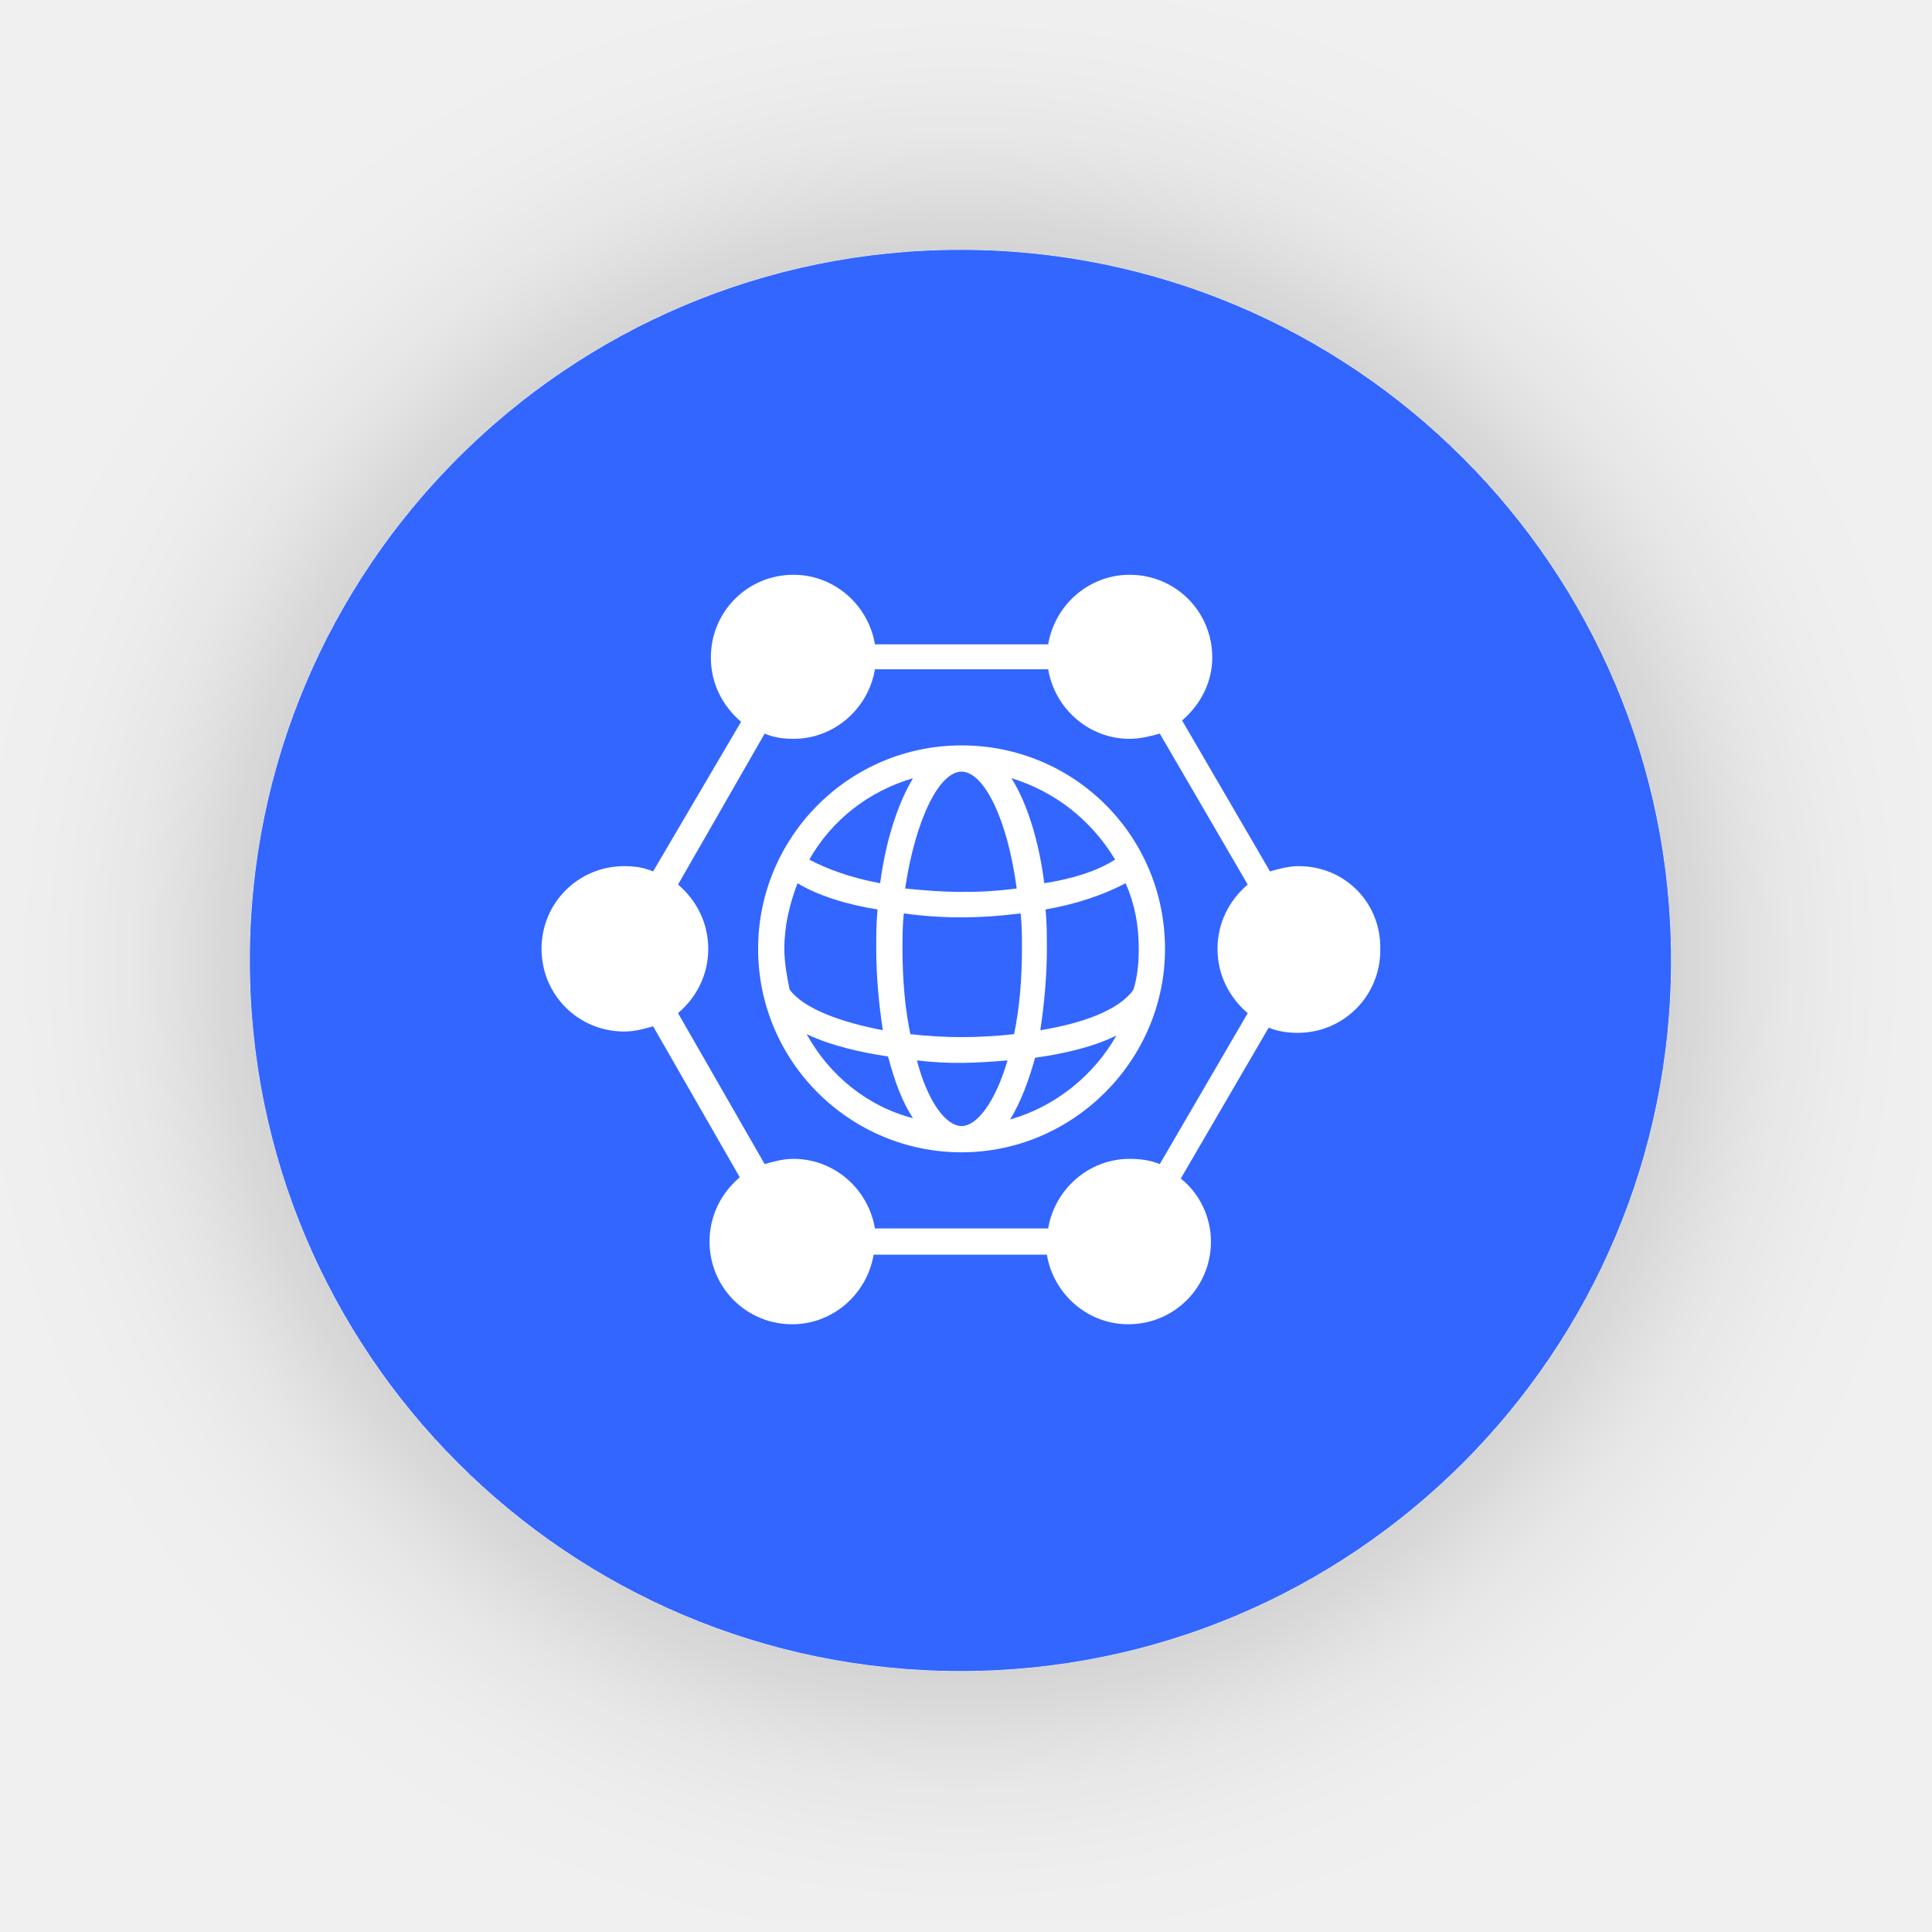
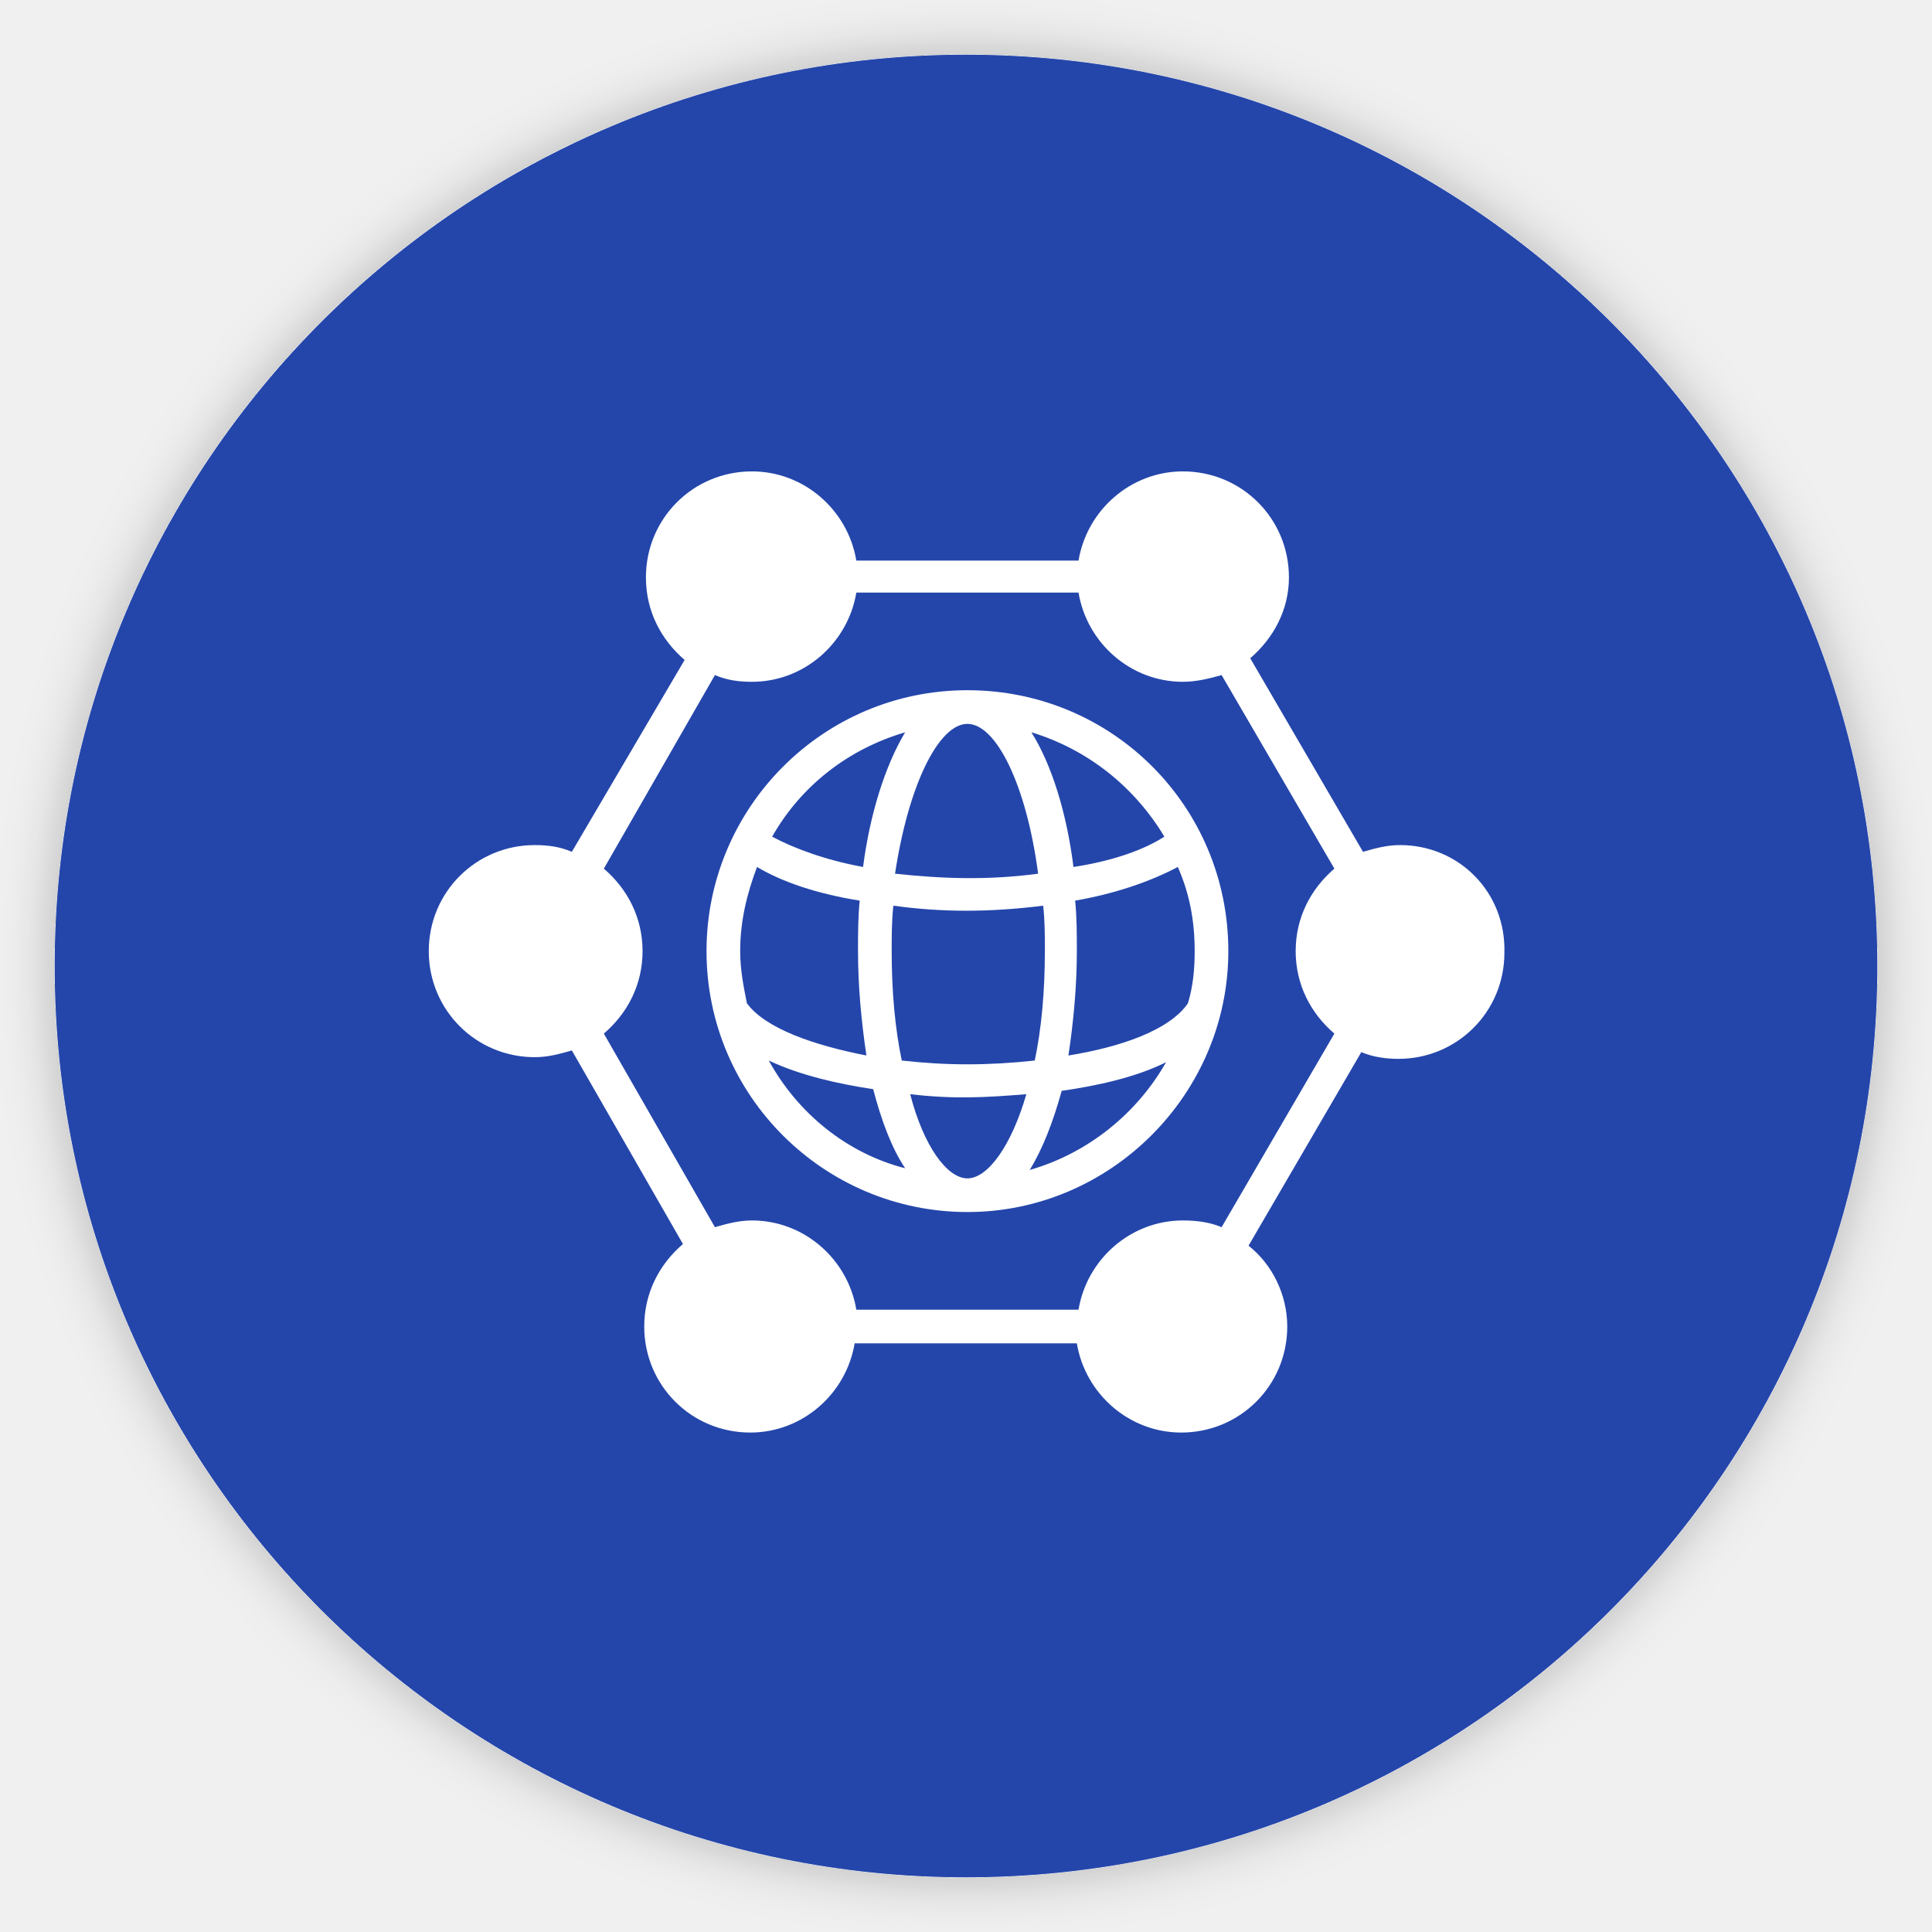
- <svg xmlns="http://www.w3.org/2000/svg" width="116" height="116" viewBox="0 0 116 116" fill="none">
+ <svg xmlns="http://www.w3.org/2000/svg" width="530" height="530" viewBox="0 0 530 530" fill="none">
  <g filter="url(#filter0_d_259_4754)">
-     <path d="M100.333 57.667C100.333 81.231 81.231 100.333 57.667 100.333C34.102 100.333 15 81.231 15 57.667C15 34.102 34.102 15 57.667 15C81.231 15 100.333 34.102 100.333 57.667Z" fill="#3366FF" />
+     <path d="M515 265C515 403.071 403.071 515 265 515C126.929 515 15 403.071 15 265C15 126.929 126.929 15 265 15C403.071 15 515 126.929 515 265Z" fill="#2446AB" />
  </g>
-   <path d="M57.733 44.755C50.956 44.755 45.518 50.272 45.518 56.97C45.518 63.748 51.035 69.186 57.733 69.186C64.432 69.186 69.949 63.669 69.949 56.97C69.949 50.193 64.511 44.755 57.733 44.755ZM66.954 51.611C65.851 52.321 64.275 52.793 62.699 53.03C62.383 50.508 61.674 48.222 60.728 46.725C63.329 47.513 65.536 49.247 66.954 51.611ZM68.373 56.97C68.373 57.837 68.294 58.625 68.058 59.413C67.191 60.674 64.905 61.462 62.462 61.856C62.699 60.28 62.856 58.625 62.856 56.97C62.856 56.182 62.856 55.394 62.777 54.606C64.59 54.291 66.245 53.739 67.585 53.03C68.136 54.291 68.373 55.552 68.373 56.97ZM57.733 67.609C56.788 67.609 55.684 66.112 55.054 63.669C57.103 63.906 58.522 63.827 60.492 63.669C59.782 66.112 58.679 67.609 57.733 67.609ZM54.66 62.093C54.345 60.596 54.187 58.862 54.187 56.97C54.187 56.261 54.187 55.552 54.266 54.842C56.551 55.158 58.758 55.158 61.28 54.842C61.359 55.552 61.359 56.182 61.359 56.97C61.359 58.862 61.201 60.596 60.886 62.093C58.679 62.329 56.788 62.329 54.66 62.093ZM47.41 59.413C47.252 58.625 47.094 57.837 47.094 56.97C47.094 55.552 47.41 54.291 47.882 53.03C49.065 53.739 50.719 54.291 52.69 54.606C52.611 55.394 52.611 56.182 52.611 56.97C52.611 58.625 52.769 60.28 53.005 61.856C50.562 61.384 48.276 60.596 47.41 59.413ZM57.733 46.331C59.073 46.331 60.492 49.168 61.044 53.345C58.679 53.66 56.551 53.581 54.345 53.345C54.975 49.168 56.394 46.331 57.733 46.331ZM54.818 46.725C53.872 48.301 53.163 50.587 52.847 53.03C51.114 52.715 49.616 52.163 48.592 51.611C49.931 49.247 52.138 47.513 54.818 46.725ZM48.434 62.093C49.931 62.802 51.744 63.196 53.32 63.433C53.714 64.93 54.187 66.191 54.818 67.137C52.059 66.427 49.774 64.536 48.434 62.093ZM60.649 67.216C61.28 66.191 61.753 64.93 62.147 63.511C63.802 63.275 65.614 62.881 67.033 62.172C65.693 64.536 63.408 66.427 60.649 67.216Z" fill="white" />
-   <path d="M77.987 52.005C77.357 52.005 76.805 52.163 76.254 52.321L70.974 43.258C72.077 42.312 72.786 40.972 72.786 39.475C72.786 36.716 70.579 34.51 67.821 34.51C65.378 34.51 63.329 36.322 62.935 38.687H52.532C52.138 36.322 50.089 34.51 47.646 34.51C44.888 34.51 42.681 36.716 42.681 39.475C42.681 41.051 43.39 42.391 44.494 43.336L39.213 52.321C38.662 52.084 38.11 52.005 37.48 52.005C34.721 52.005 32.515 54.212 32.515 56.97C32.515 59.729 34.721 61.935 37.48 61.935C38.11 61.935 38.662 61.778 39.213 61.62L44.415 70.683C43.312 71.629 42.602 72.969 42.602 74.545C42.602 77.303 44.809 79.51 47.567 79.51C50.01 79.51 52.059 77.697 52.453 75.333H62.856C63.25 77.697 65.299 79.51 67.742 79.51C70.501 79.51 72.707 77.303 72.707 74.545C72.707 73.047 71.998 71.629 70.895 70.762L76.175 61.699C76.727 61.935 77.357 62.014 77.909 62.014C80.667 62.014 82.874 59.807 82.874 57.049C82.953 54.212 80.746 52.005 77.987 52.005ZM69.634 69.895C69.082 69.659 68.452 69.58 67.821 69.58C65.378 69.58 63.329 71.392 62.935 73.757H52.532C52.138 71.392 50.089 69.58 47.646 69.58C47.016 69.58 46.464 69.737 45.912 69.895L40.711 60.832C41.814 59.886 42.523 58.547 42.523 56.97C42.523 55.394 41.814 54.054 40.711 53.109L45.912 44.046C46.464 44.282 47.016 44.361 47.646 44.361C50.089 44.361 52.138 42.548 52.532 40.184H62.935C63.329 42.548 65.378 44.361 67.821 44.361C68.452 44.361 69.082 44.203 69.634 44.046L74.914 53.109C73.811 54.054 73.101 55.394 73.101 56.97C73.101 58.547 73.811 59.886 74.914 60.832L69.634 69.895Z" fill="white" />
+   <path d="M265.392 189.345C225.679 189.345 193.817 221.669 193.817 260.92C193.817 300.632 226.141 332.494 265.392 332.494C304.642 332.494 336.966 300.17 336.966 260.92C336.966 221.207 305.104 189.345 265.392 189.345ZM319.419 229.519C312.954 233.675 303.719 236.446 294.483 237.831C292.636 223.054 288.48 209.663 282.939 200.889C298.177 205.507 311.107 215.666 319.419 229.519ZM327.731 260.92C327.731 265.999 327.269 270.617 325.884 275.235C320.804 282.623 307.413 287.241 293.098 289.55C294.483 280.314 295.407 270.617 295.407 260.92C295.407 256.302 295.407 251.684 294.945 247.066C305.566 245.219 315.263 241.987 323.113 237.831C326.346 245.219 327.731 252.608 327.731 260.92ZM265.392 323.259C259.85 323.259 253.386 314.485 249.691 300.17C261.697 301.556 270.009 301.094 281.554 300.17C277.398 314.485 270.933 323.259 265.392 323.259ZM247.382 290.935C245.535 282.161 244.612 272.002 244.612 260.92C244.612 256.764 244.612 252.608 245.074 248.452C258.465 250.299 271.395 250.299 286.171 248.452C286.633 252.608 286.633 256.302 286.633 260.92C286.633 272.002 285.71 282.161 283.862 290.935C270.933 292.32 259.85 292.32 247.382 290.935ZM204.899 275.235C203.976 270.617 203.052 265.999 203.052 260.92C203.052 252.608 204.899 245.219 207.67 237.831C214.597 241.987 224.294 245.219 235.838 247.066C235.376 251.684 235.376 256.302 235.376 260.92C235.376 270.617 236.3 280.314 237.685 289.55C223.37 286.779 209.979 282.161 204.899 275.235ZM265.392 198.58C273.242 198.58 281.554 215.204 284.786 239.678C270.933 241.525 258.465 241.063 245.535 239.678C249.23 215.204 257.541 198.58 265.392 198.58ZM248.306 200.889C242.765 210.125 238.609 223.516 236.762 237.831C226.603 235.984 217.829 232.752 211.826 229.519C219.676 215.666 232.606 205.507 248.306 200.889ZM210.902 290.935C219.676 295.091 230.297 297.4 239.532 298.785C241.841 307.559 244.612 314.947 248.306 320.488C232.144 316.332 218.753 305.25 210.902 290.935ZM282.477 320.95C286.171 314.947 288.942 307.559 291.251 299.247C300.948 297.861 311.569 295.553 319.881 291.397C312.031 305.25 298.639 316.332 282.477 320.95Z" fill="white" />
+   <path d="M384.067 231.829C380.373 231.829 377.14 232.752 373.908 233.676L342.969 180.572C349.434 175.031 353.59 167.181 353.59 158.407C353.59 142.245 340.66 129.315 324.498 129.315C310.184 129.315 298.177 139.936 295.869 153.789H234.915C232.606 139.936 220.6 129.315 206.285 129.315C190.123 129.315 177.193 142.245 177.193 158.407C177.193 167.642 181.349 175.492 187.814 181.034L156.875 233.676C153.643 232.29 150.41 231.829 146.716 231.829C130.554 231.829 117.625 244.758 117.625 260.92C117.625 277.082 130.554 290.012 146.716 290.012C150.41 290.012 153.643 289.088 156.875 288.165L187.352 341.269C180.887 346.81 176.731 354.66 176.731 363.895C176.731 380.057 189.661 392.987 205.823 392.987C220.138 392.987 232.144 382.366 234.453 368.513H295.407C297.716 382.366 309.722 392.987 324.037 392.987C340.199 392.987 353.128 380.057 353.128 363.895C353.128 355.122 348.972 346.81 342.508 341.73L373.446 288.627C376.679 290.012 380.373 290.474 383.605 290.474C399.767 290.474 412.697 277.544 412.697 261.382C413.159 244.758 400.229 231.829 384.067 231.829ZM335.119 336.651C331.887 335.266 328.193 334.804 324.498 334.804C310.184 334.804 298.177 345.425 295.869 359.278H234.915C232.606 345.425 220.6 334.804 206.285 334.804C202.591 334.804 199.358 335.727 196.126 336.651L165.649 283.547C172.114 278.006 176.27 270.156 176.27 260.92C176.27 251.685 172.114 243.835 165.649 238.293L196.126 185.19C199.358 186.575 202.591 187.037 206.285 187.037C220.6 187.037 232.606 176.416 234.915 162.563H295.869C298.177 176.416 310.184 187.037 324.498 187.037C328.193 187.037 331.887 186.113 335.119 185.19L366.058 238.293C359.593 243.835 355.437 251.685 355.437 260.92C355.437 270.156 359.593 278.006 366.058 283.547L335.119 336.651Z" fill="white" />
  <defs>
-     <filter id="filter0_d_259_4754" x="0.116" y="0.116" width="115.101" height="115.101" filterUnits="userSpaceOnUse" color-interpolation-filters="sRGB">
+     <filter id="filter0_d_259_4754" x="0.116" y="0.116" width="529.767" height="529.767" filterUnits="userSpaceOnUse" color-interpolation-filters="sRGB">
      <feFlood flood-opacity="0" result="BackgroundImageFix" />
      <feColorMatrix in="SourceAlpha" type="matrix" values="0 0 0 0 0 0 0 0 0 0 0 0 0 0 0 0 0 0 127 0" result="hardAlpha" />
      <feOffset />
      <feGaussianBlur stdDeviation="7.442" />
      <feComposite in2="hardAlpha" operator="out" />
      <feColorMatrix type="matrix" values="0 0 0 0 0 0 0 0 0 0 0 0 0 0 0 0 0 0 0.25 0" />
      <feBlend mode="normal" in2="BackgroundImageFix" result="effect1_dropShadow_259_4754" />
      <feBlend mode="normal" in="SourceGraphic" in2="effect1_dropShadow_259_4754" result="shape" />
    </filter>
  </defs>
</svg>
